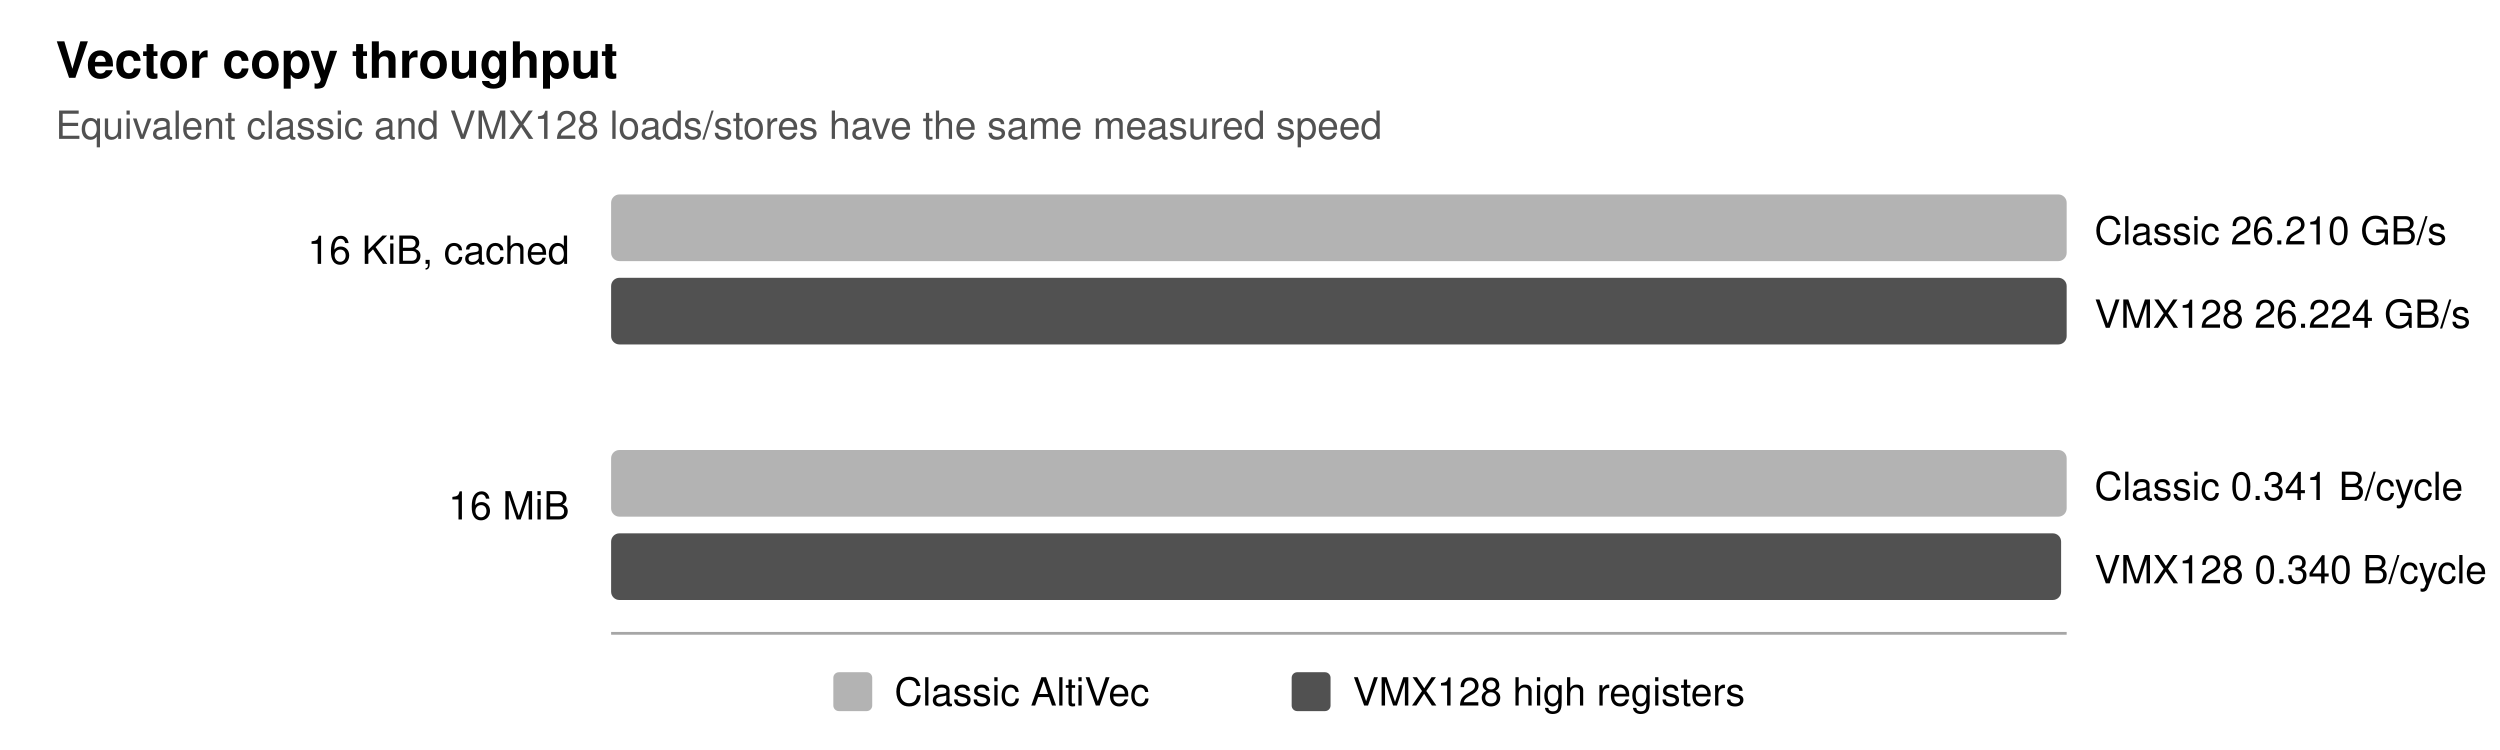
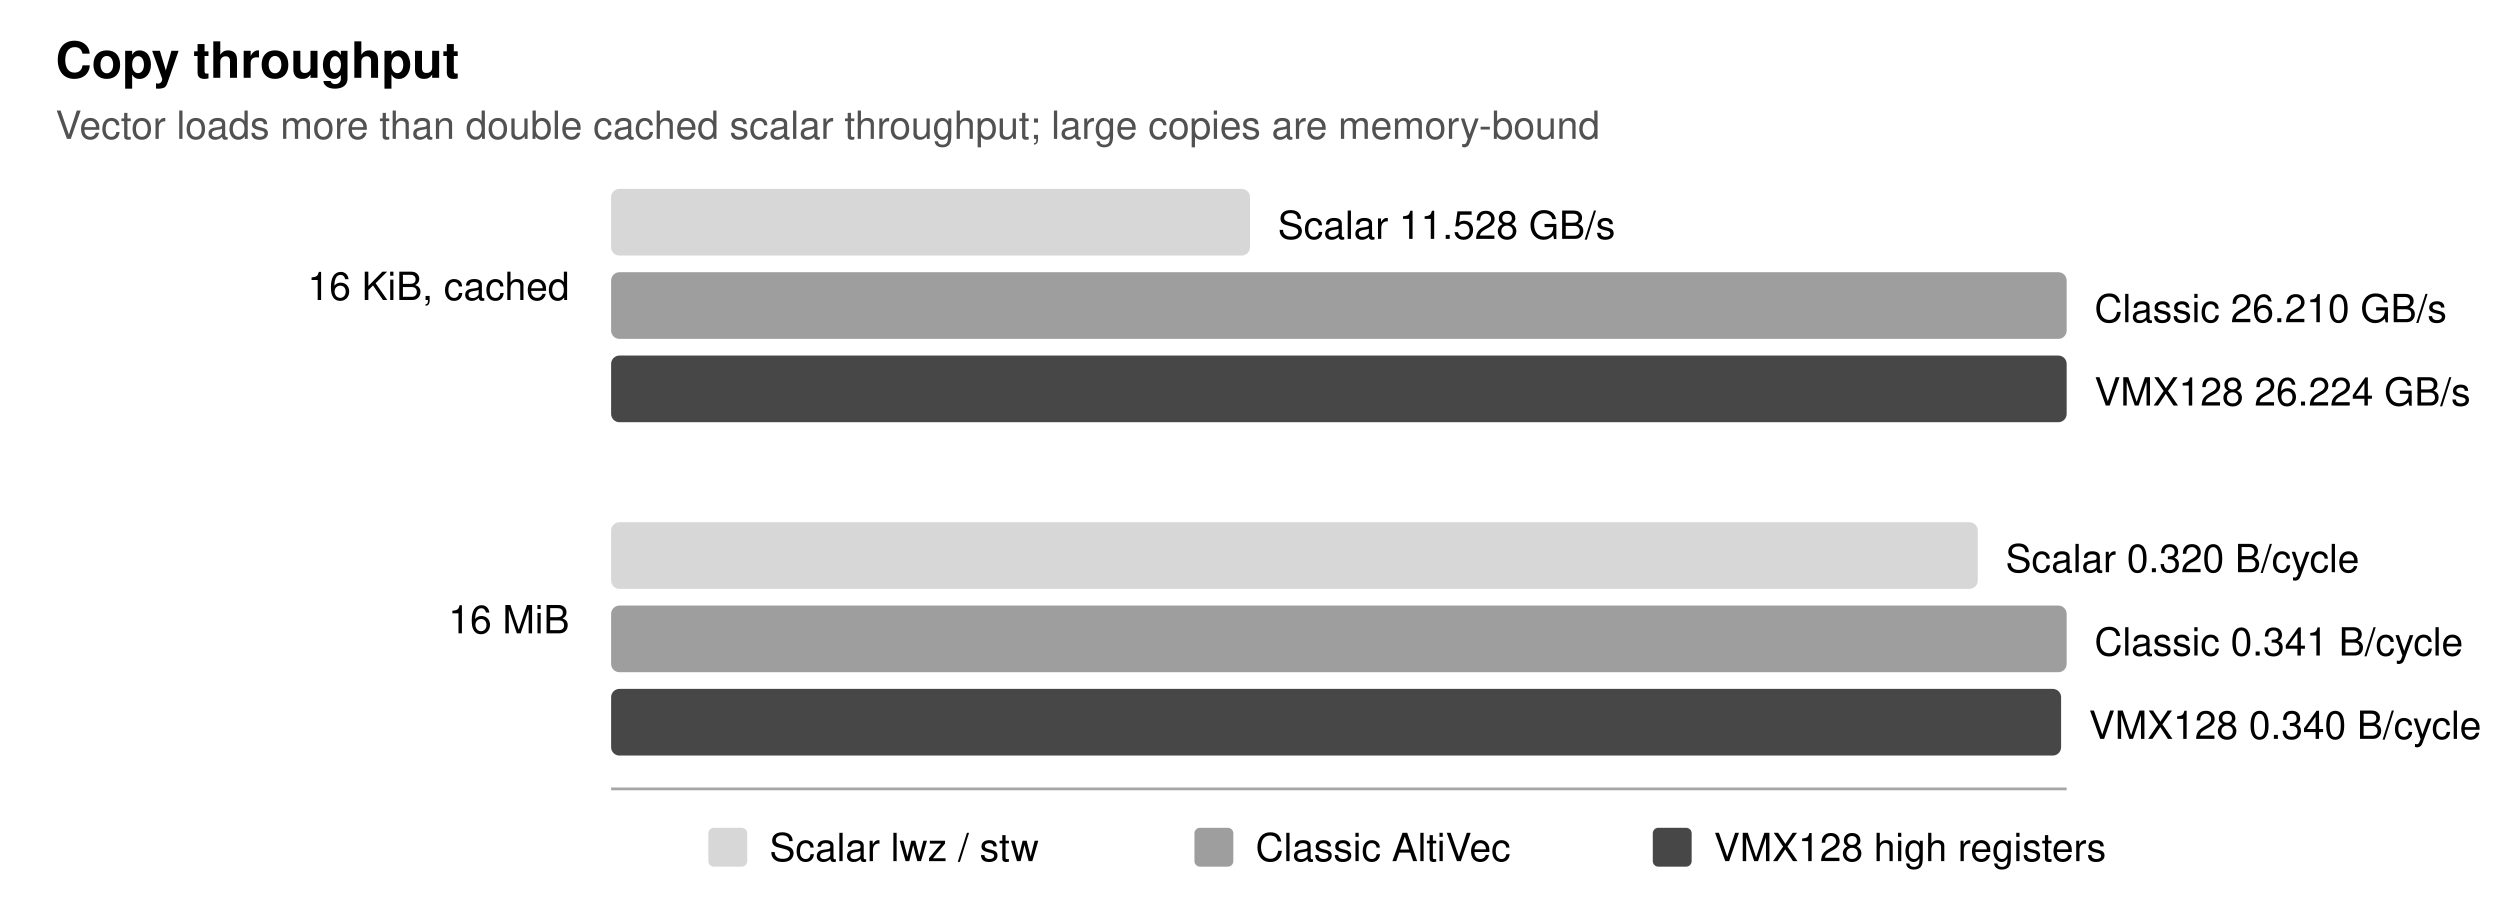
- <svg xmlns="http://www.w3.org/2000/svg" viewBox="0 0 900 270" width="900" height="270" role="img" aria-label="Classic AltiVec and VMX128 vector copy throughput comparison">
+ <svg xmlns="http://www.w3.org/2000/svg" viewBox="0 0 900 325" width="900" height="325" role="img" aria-label="Scalar, classic AltiVec, and VMX128 vector copy throughput comparison">
  <style>
    text { font-family: -apple-system, 'Segoe UI', Helvetica, Arial, sans-serif; font-size: 14px; fill: currentColor; }
    .title { font-size: 18px; font-weight: 600; }
    .muted { opacity: 0.68; }
-     .classic { fill: currentColor; opacity: 0.30; }
-     .vmx { fill: currentColor; opacity: 0.68; }
+     .scalar { fill: currentColor; opacity: 0.16; }
+     .classic { fill: currentColor; opacity: 0.38; }
+     .vmx { fill: currentColor; opacity: 0.72; }
    .axis { stroke: currentColor; stroke-width: 1; opacity: 0.35; }
    @media (prefers-color-scheme: dark) { svg { filter: invert(1); } }
  </style>
-   <text class="title" x="20" y="28">Vector copy throughput</text>
-   <text class="muted" x="20" y="50">Equivalent classic and VMX128 loads/stores have the same measured speed</text>
-   <text x="205" y="95" text-anchor="end">16 KiB, cached</text>
-   <rect class="classic" x="220" y="70" width="524" height="24" rx="3" />
-   <rect class="vmx" x="220" y="100" width="524" height="24" rx="3" />
-   <text x="754" y="88">Classic 26.210 GB/s</text>
-   <text x="754" y="118">VMX128 26.224 GB/s</text>
-   <text x="205" y="187" text-anchor="end">16 MiB</text>
-   <rect class="classic" x="220" y="162" width="524" height="24" rx="3" />
-   <rect class="vmx" x="220" y="192" width="522" height="24" rx="3" />
-   <text x="754" y="180">Classic 0.341 B/cycle</text>
-   <text x="754" y="210">VMX128 0.340 B/cycle</text>
-   <line class="axis" x1="220" y1="228" x2="744" y2="228" />
-   <rect class="classic" x="300" y="242" width="14" height="14" rx="2" />
-   <text x="322" y="254">Classic AltiVec</text>
-   <rect class="vmx" x="465" y="242" width="14" height="14" rx="2" />
-   <text x="487" y="254">VMX128 high registers</text>
+   <text class="title" x="20" y="28">Copy throughput</text>
+   <text class="muted" x="20" y="50">Vector loads more than double cached scalar throughput; large copies are memory-bound</text>
+   <text x="205" y="108" text-anchor="end">16 KiB, cached</text>
+   <rect class="scalar" x="220" y="68" width="230" height="24" rx="3" />
+   <rect class="classic" x="220" y="98" width="524" height="24" rx="3" />
+   <rect class="vmx" x="220" y="128" width="524" height="24" rx="3" />
+   <text x="460" y="86">Scalar 11.528 GB/s</text>
+   <text x="754" y="116">Classic 26.210 GB/s</text>
+   <text x="754" y="146">VMX128 26.224 GB/s</text>
+   <text x="205" y="228" text-anchor="end">16 MiB</text>
+   <rect class="scalar" x="220" y="188" width="492" height="24" rx="3" />
+   <rect class="classic" x="220" y="218" width="524" height="24" rx="3" />
+   <rect class="vmx" x="220" y="248" width="522" height="24" rx="3" />
+   <text x="722" y="206">Scalar 0.320 B/cycle</text>
+   <text x="754" y="236">Classic 0.341 B/cycle</text>
+   <text x="752" y="266">VMX128 0.340 B/cycle</text>
+   <line class="axis" x1="220" y1="284" x2="744" y2="284" />
+   <rect class="scalar" x="255" y="298" width="14" height="14" rx="2" />
+   <text x="277" y="310">Scalar lwz / stw</text>
+   <rect class="classic" x="430" y="298" width="14" height="14" rx="2" />
+   <text x="452" y="310">Classic AltiVec</text>
+   <rect class="vmx" x="595" y="298" width="14" height="14" rx="2" />
+   <text x="617" y="310">VMX128 high registers</text>
</svg>
